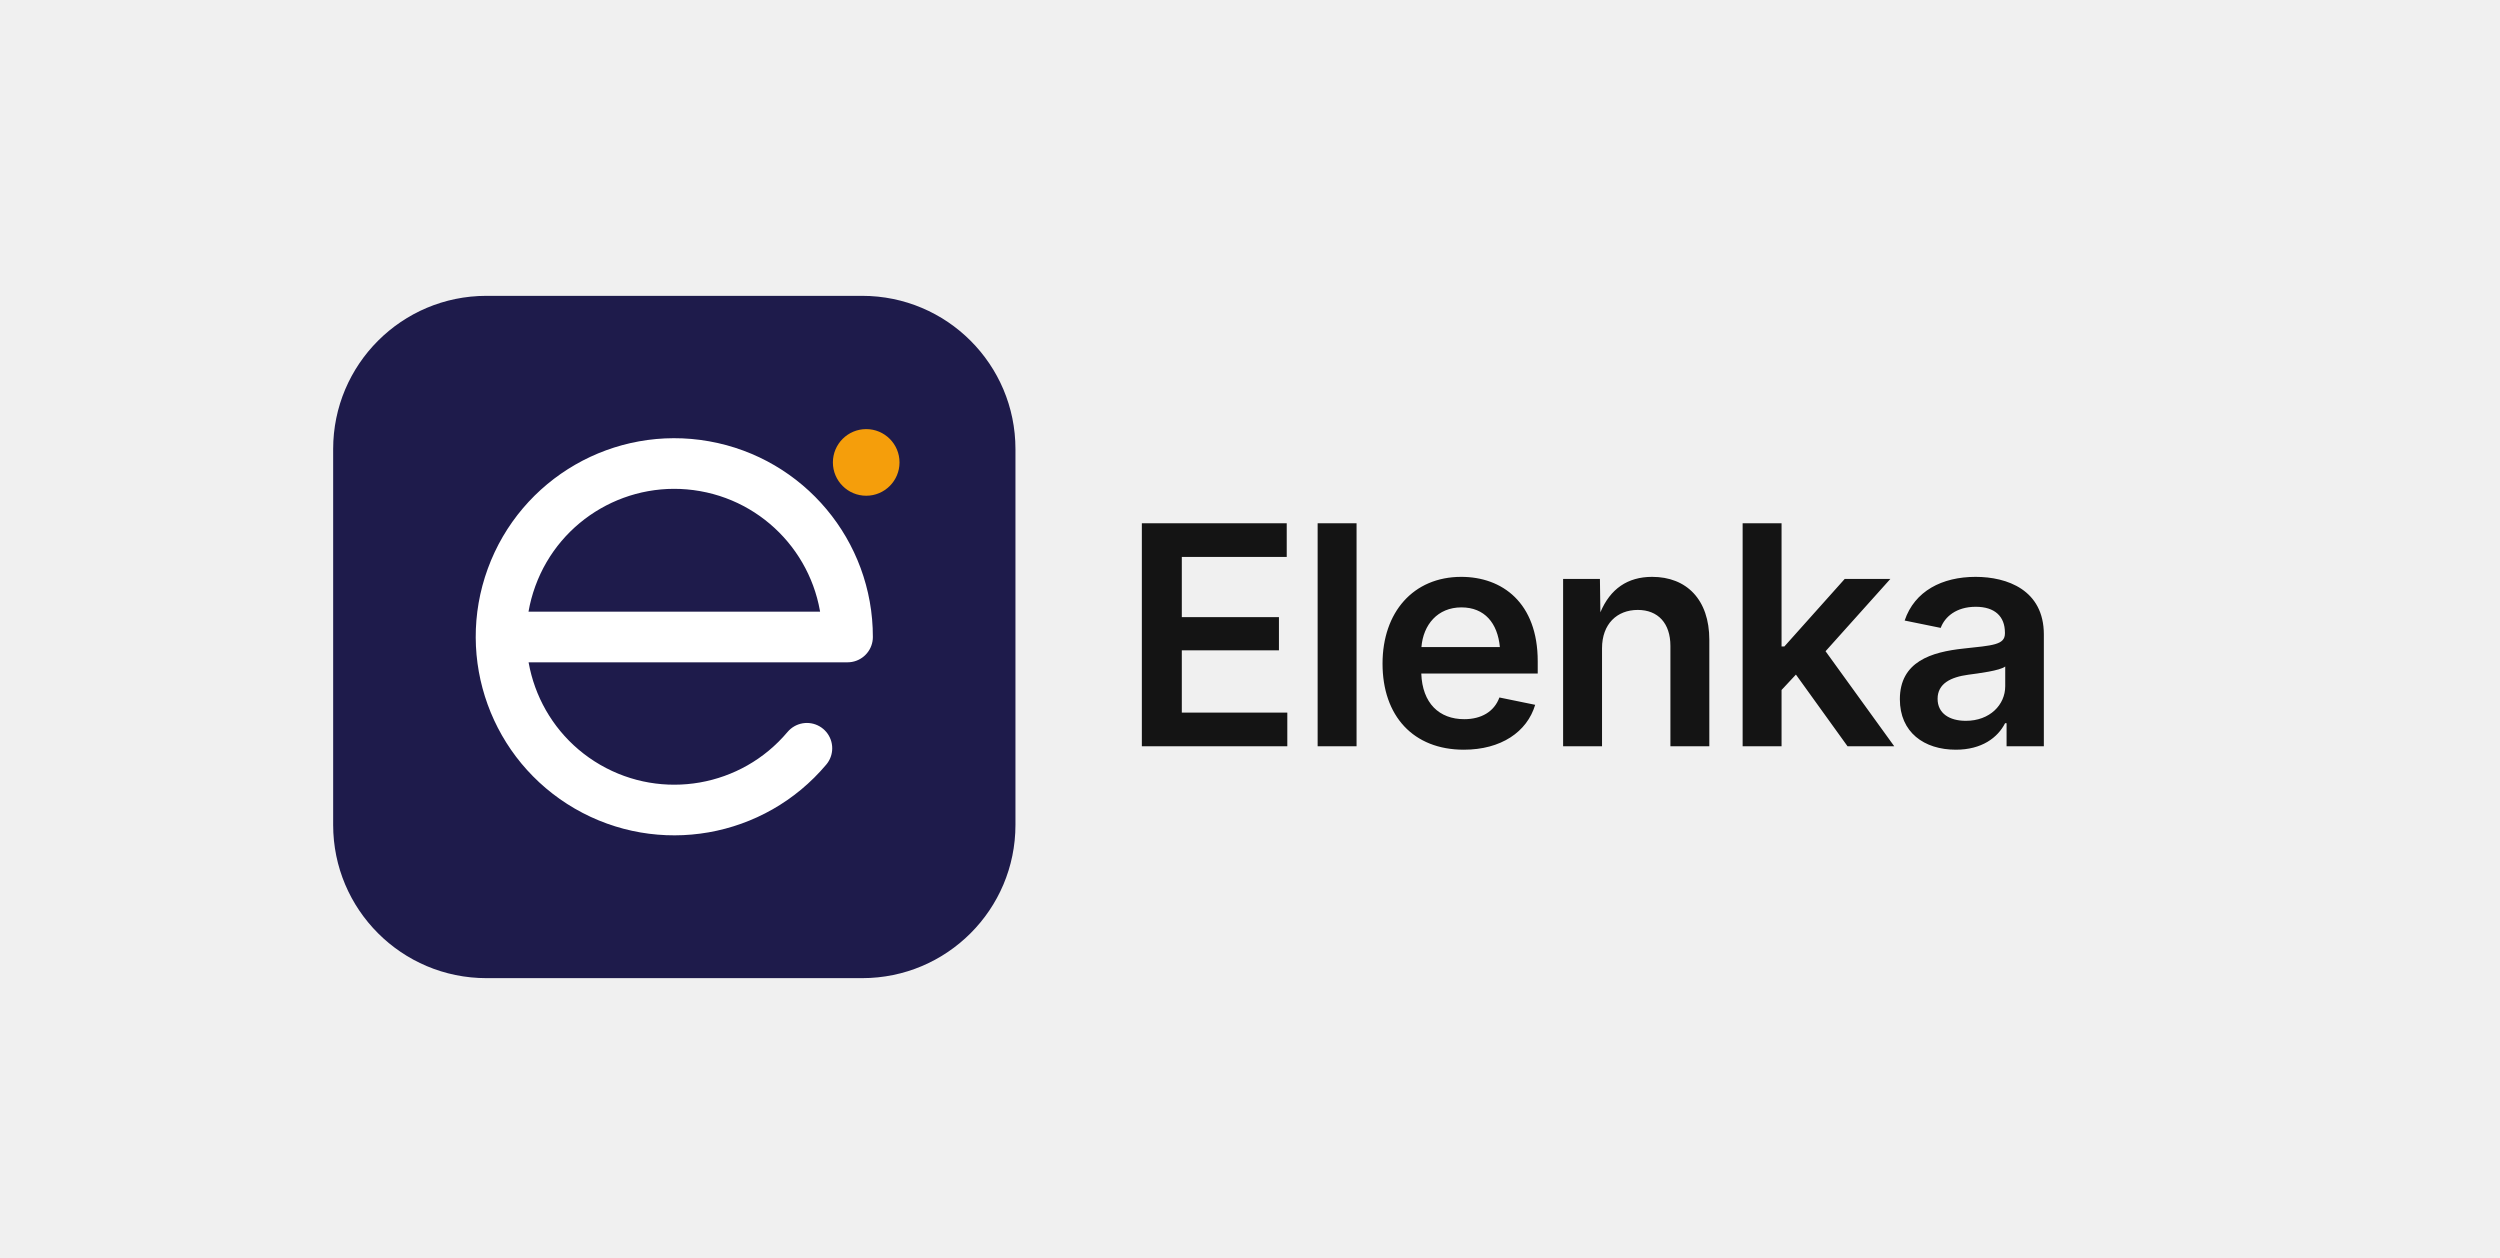
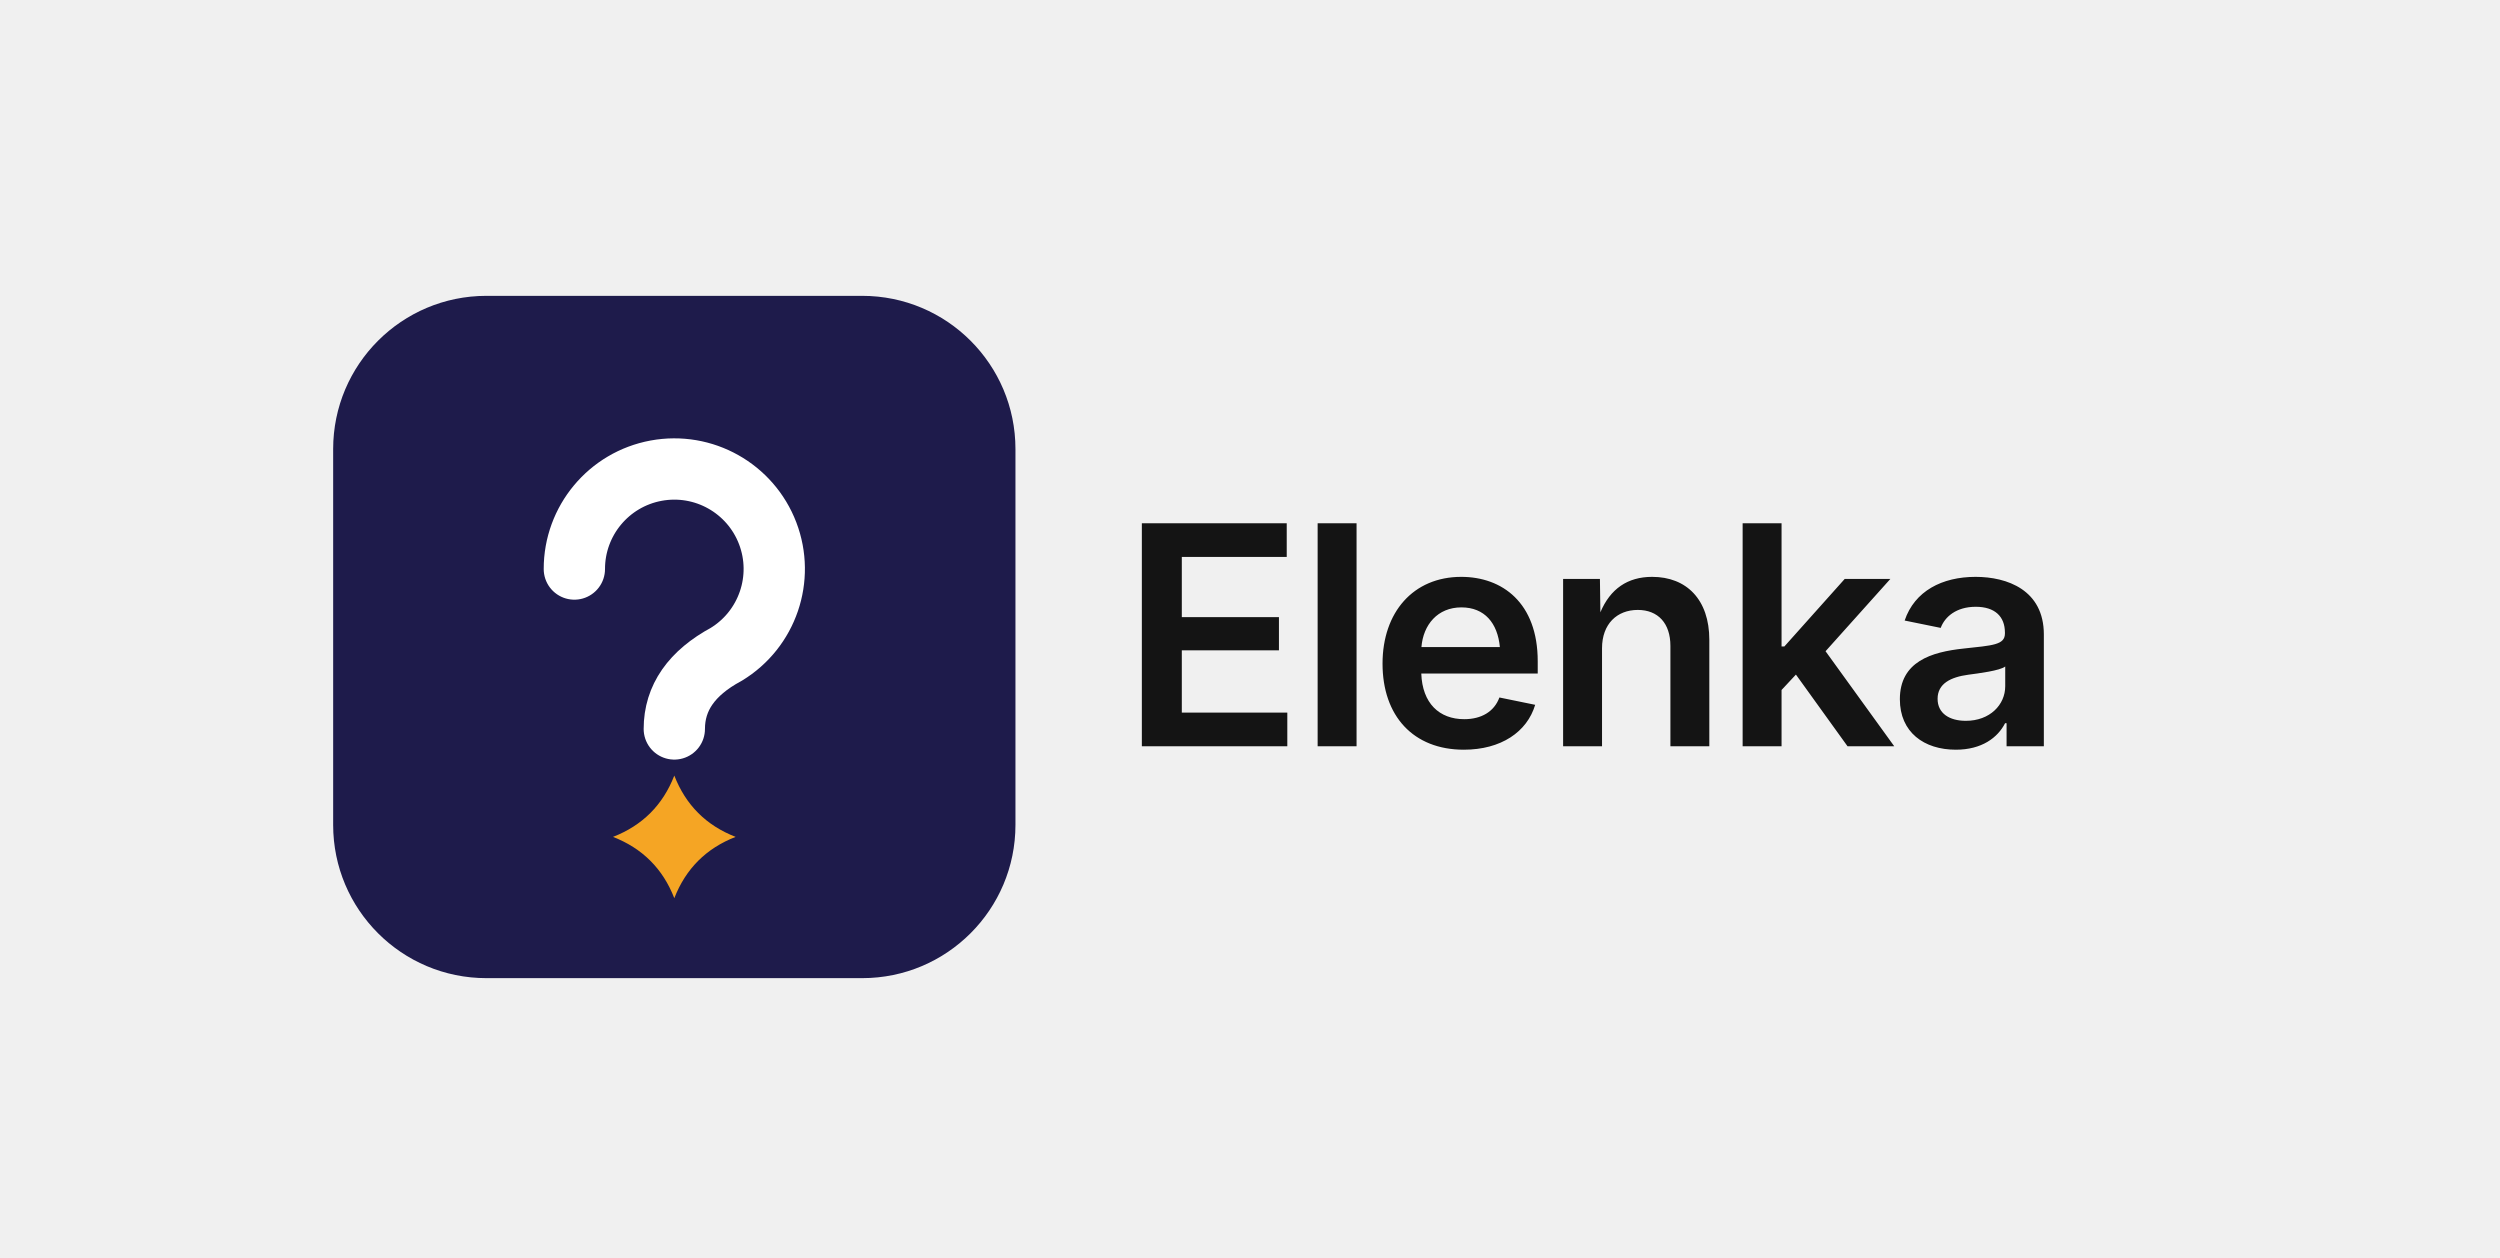
<svg xmlns="http://www.w3.org/2000/svg" width="100%" height="100%" viewBox="0 0 1876 944" version="1.1">
  <g transform="translate(250,222) scale(0.5)">
    <rect x="0" y="0" width="1024" height="1024" rx="230" ry="230" style="fill:rgb(30,27,75);" />
-     <path d="M252,512 L772,512 M772,512 A260,260 0 1 0 711,679" style="fill:none;stroke:white;stroke-width:76;stroke-linecap:round;stroke-linejoin:round;" />
-     <circle cx="800" cy="250" r="50" style="fill:rgb(245,158,11);" />
+     <path d="M362,410 A150,150 0 1 1 590,538 Q512,580 512,650" style="fill:none;stroke:white;stroke-width:92;stroke-linecap:round;stroke-linejoin:round;" />
+     <path d="M512,720 Q537.76,786.24 604,812 Q537.76,837.76 512,904 Q486.24,837.76 420,812 Q486.24,786.24 512,720Z" style="fill:rgb(245,165,36);" />
  </g>
  <text x="840" y="560" style="font-family:Inter,Helvetica,Arial,sans-serif;font-size:230px;font-weight:600;letter-spacing:-6px;fill:rgb(20,20,20);">Elenka</text>
</svg>
